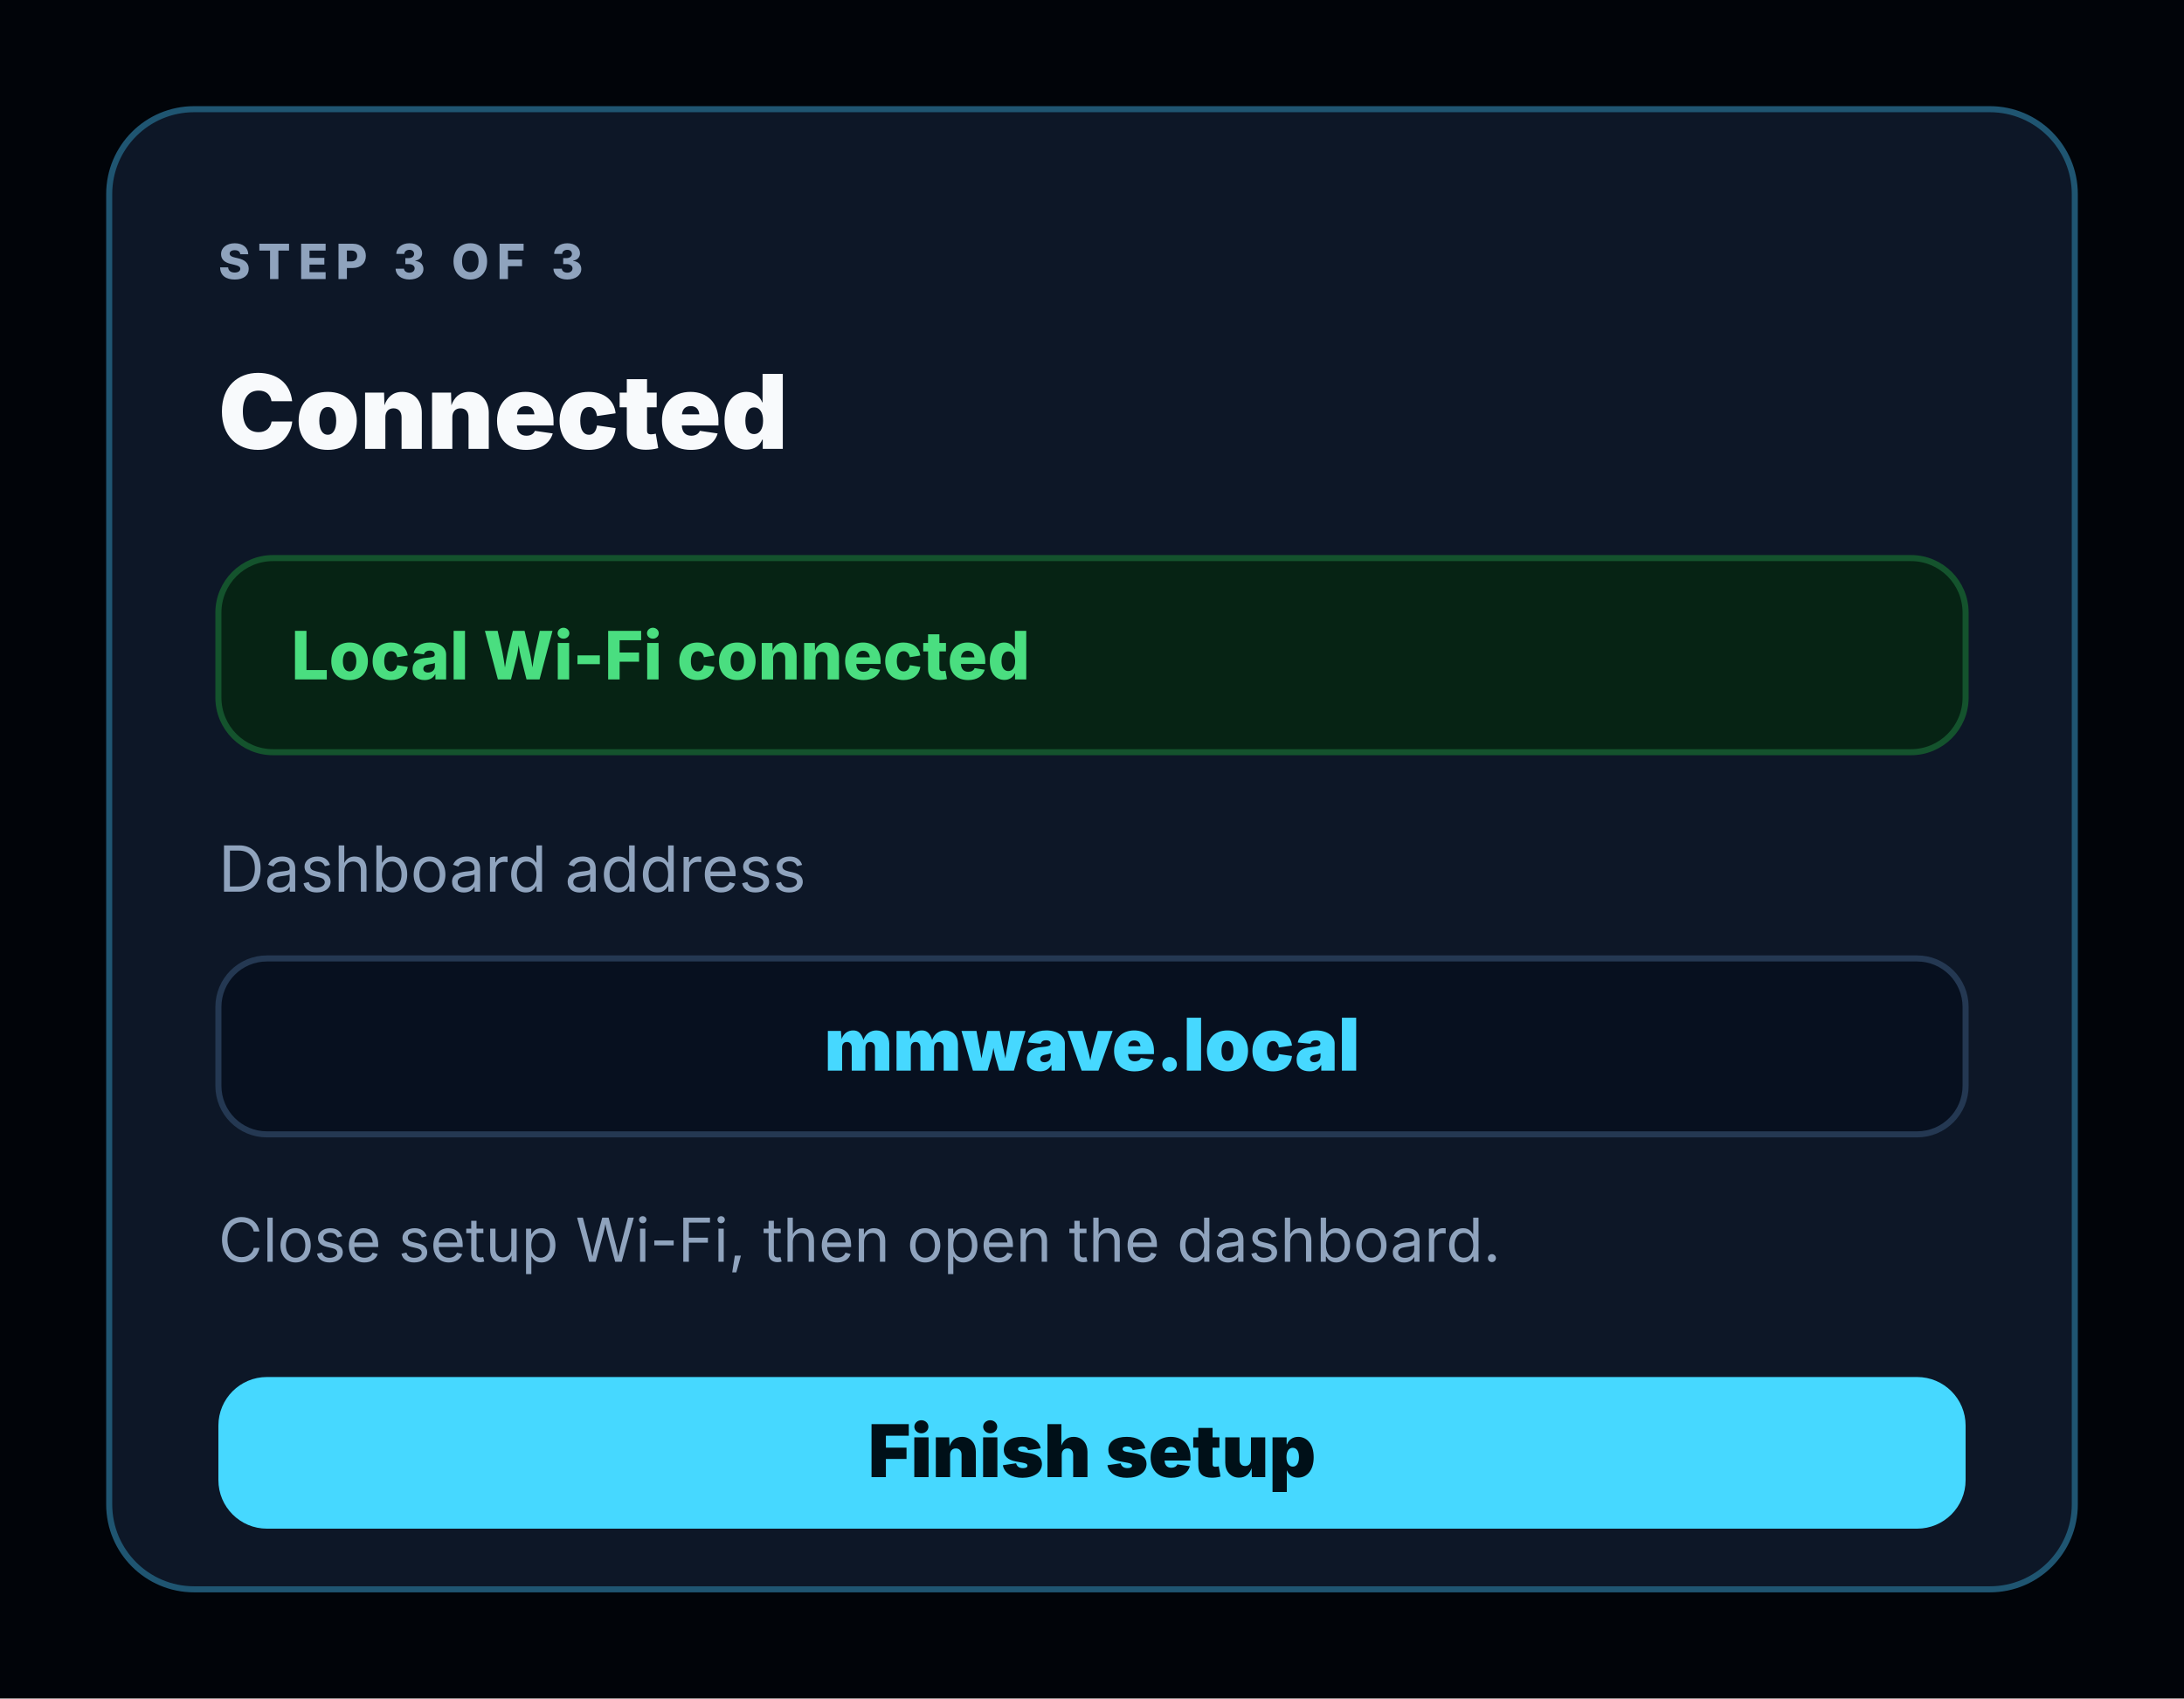
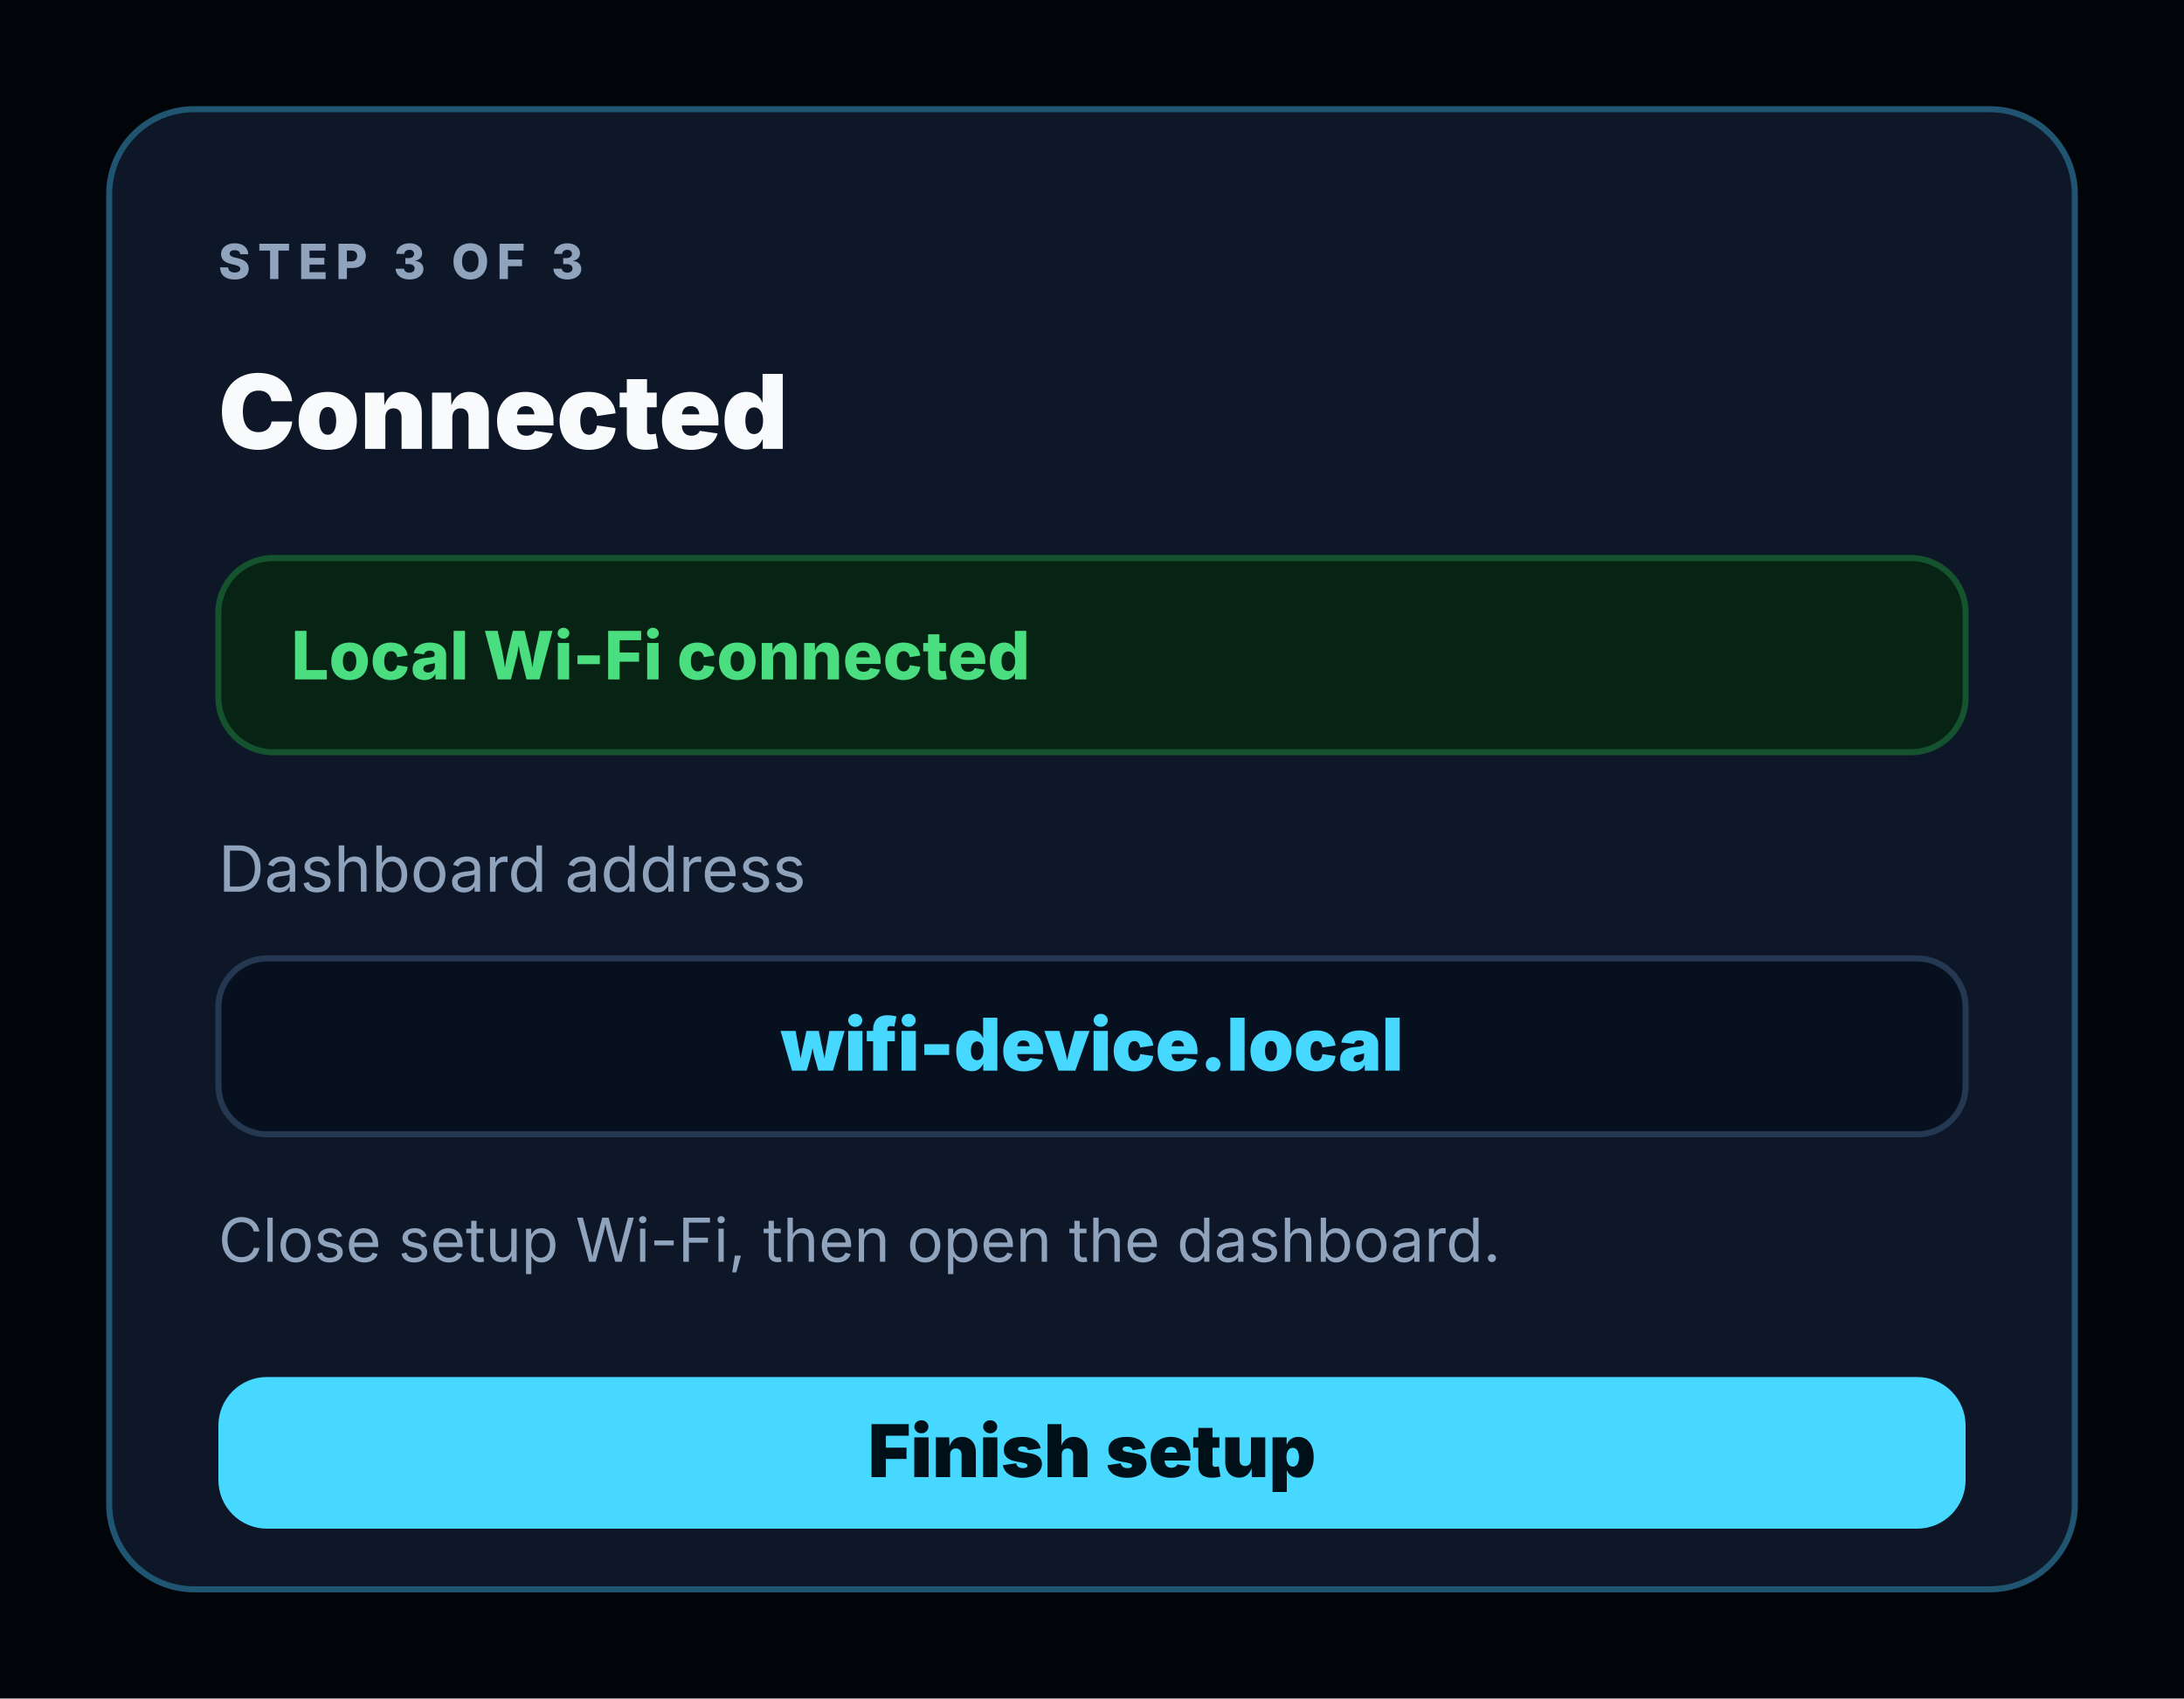
<svg xmlns="http://www.w3.org/2000/svg" width="720" height="560" viewBox="0 0 720 560" role="img" aria-label="Step 3 connected handoff screen">
  <rect width="720" height="560" fill="#010409" />
  <g font-family="Inter,Segoe UI,Arial,sans-serif">
    <rect x="36" y="36" width="648" height="488" rx="28" fill="#0d1727" stroke="#1f5571" stroke-width="2" />
    <text x="72" y="92" fill="#8fa3bd" font-size="16" font-weight="800" letter-spacing=".16em">STEP 3 OF 3</text>
    <text x="72" y="148" fill="#f8fafc" font-size="34" font-weight="900">Connected</text>
    <rect x="72" y="184" width="576" height="64" rx="18" fill="#062314" stroke="#14532d" stroke-width="2" />
    <text x="96" y="224" fill="#4ade80" font-size="22" font-weight="800">Local Wi-Fi connected</text>
    <text x="72" y="294" fill="#8fa3bd" font-size="21">Dashboard address</text>
    <rect x="72" y="316" width="576" height="58" rx="16" fill="#07101f" stroke="#243852" stroke-width="2" />
-     <text x="360" y="353" text-anchor="middle" fill="#46d8ff" font-size="24" font-weight="900">mmwave.local</text>
+     <text x="360" y="353" text-anchor="middle" fill="#46d8ff" font-size="24" font-weight="900">wifi-device.local</text>
    <text x="72" y="416" fill="#8fa3bd" font-size="20">Close setup Wi-Fi, then open the dashboard.</text>
    <rect x="72" y="454" width="576" height="50" rx="16" fill="#46d8ff" />
    <text x="360" y="487" text-anchor="middle" fill="#001018" font-size="24" font-weight="900">Finish setup</text>
  </g>
</svg>
